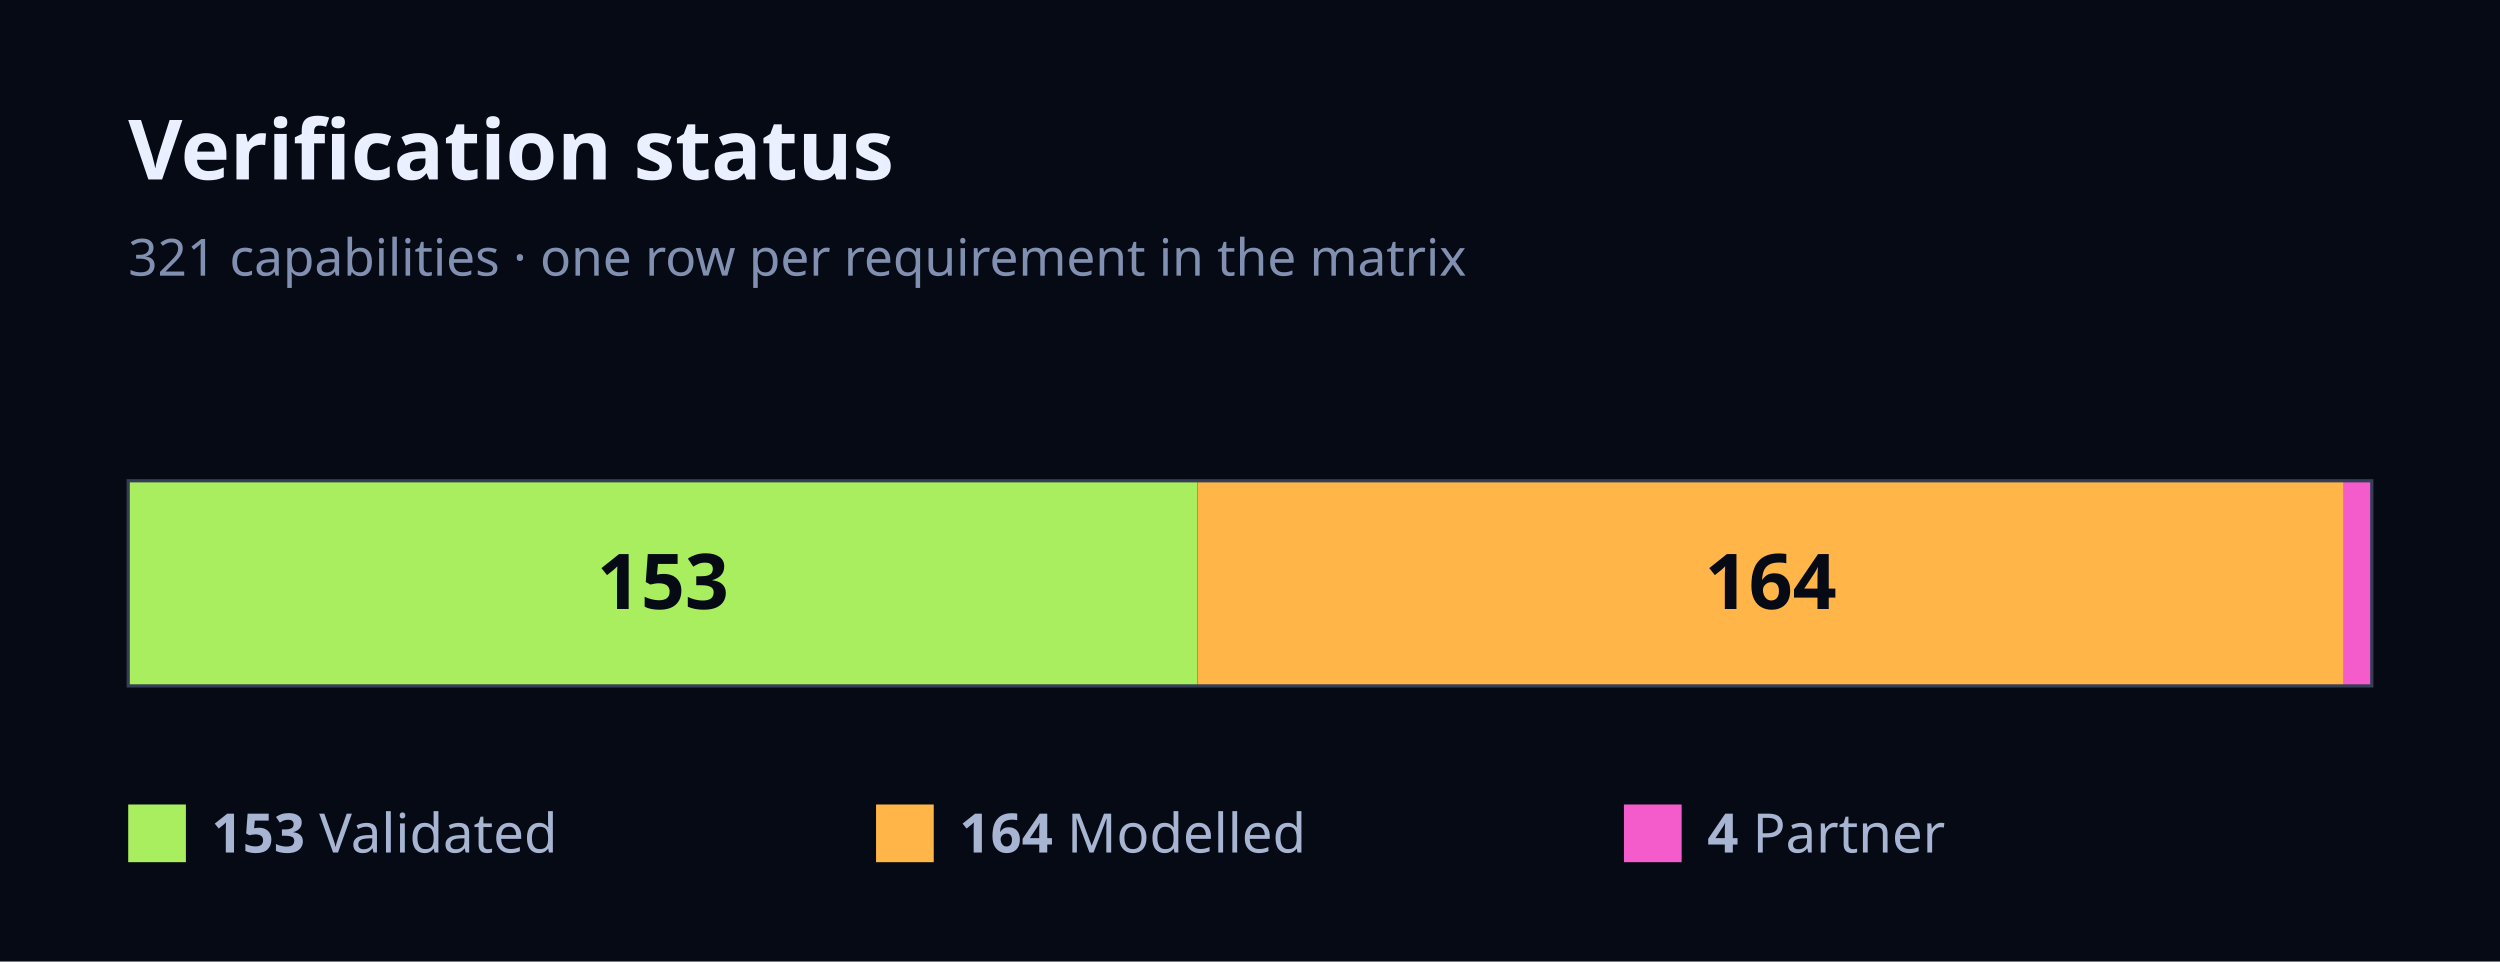
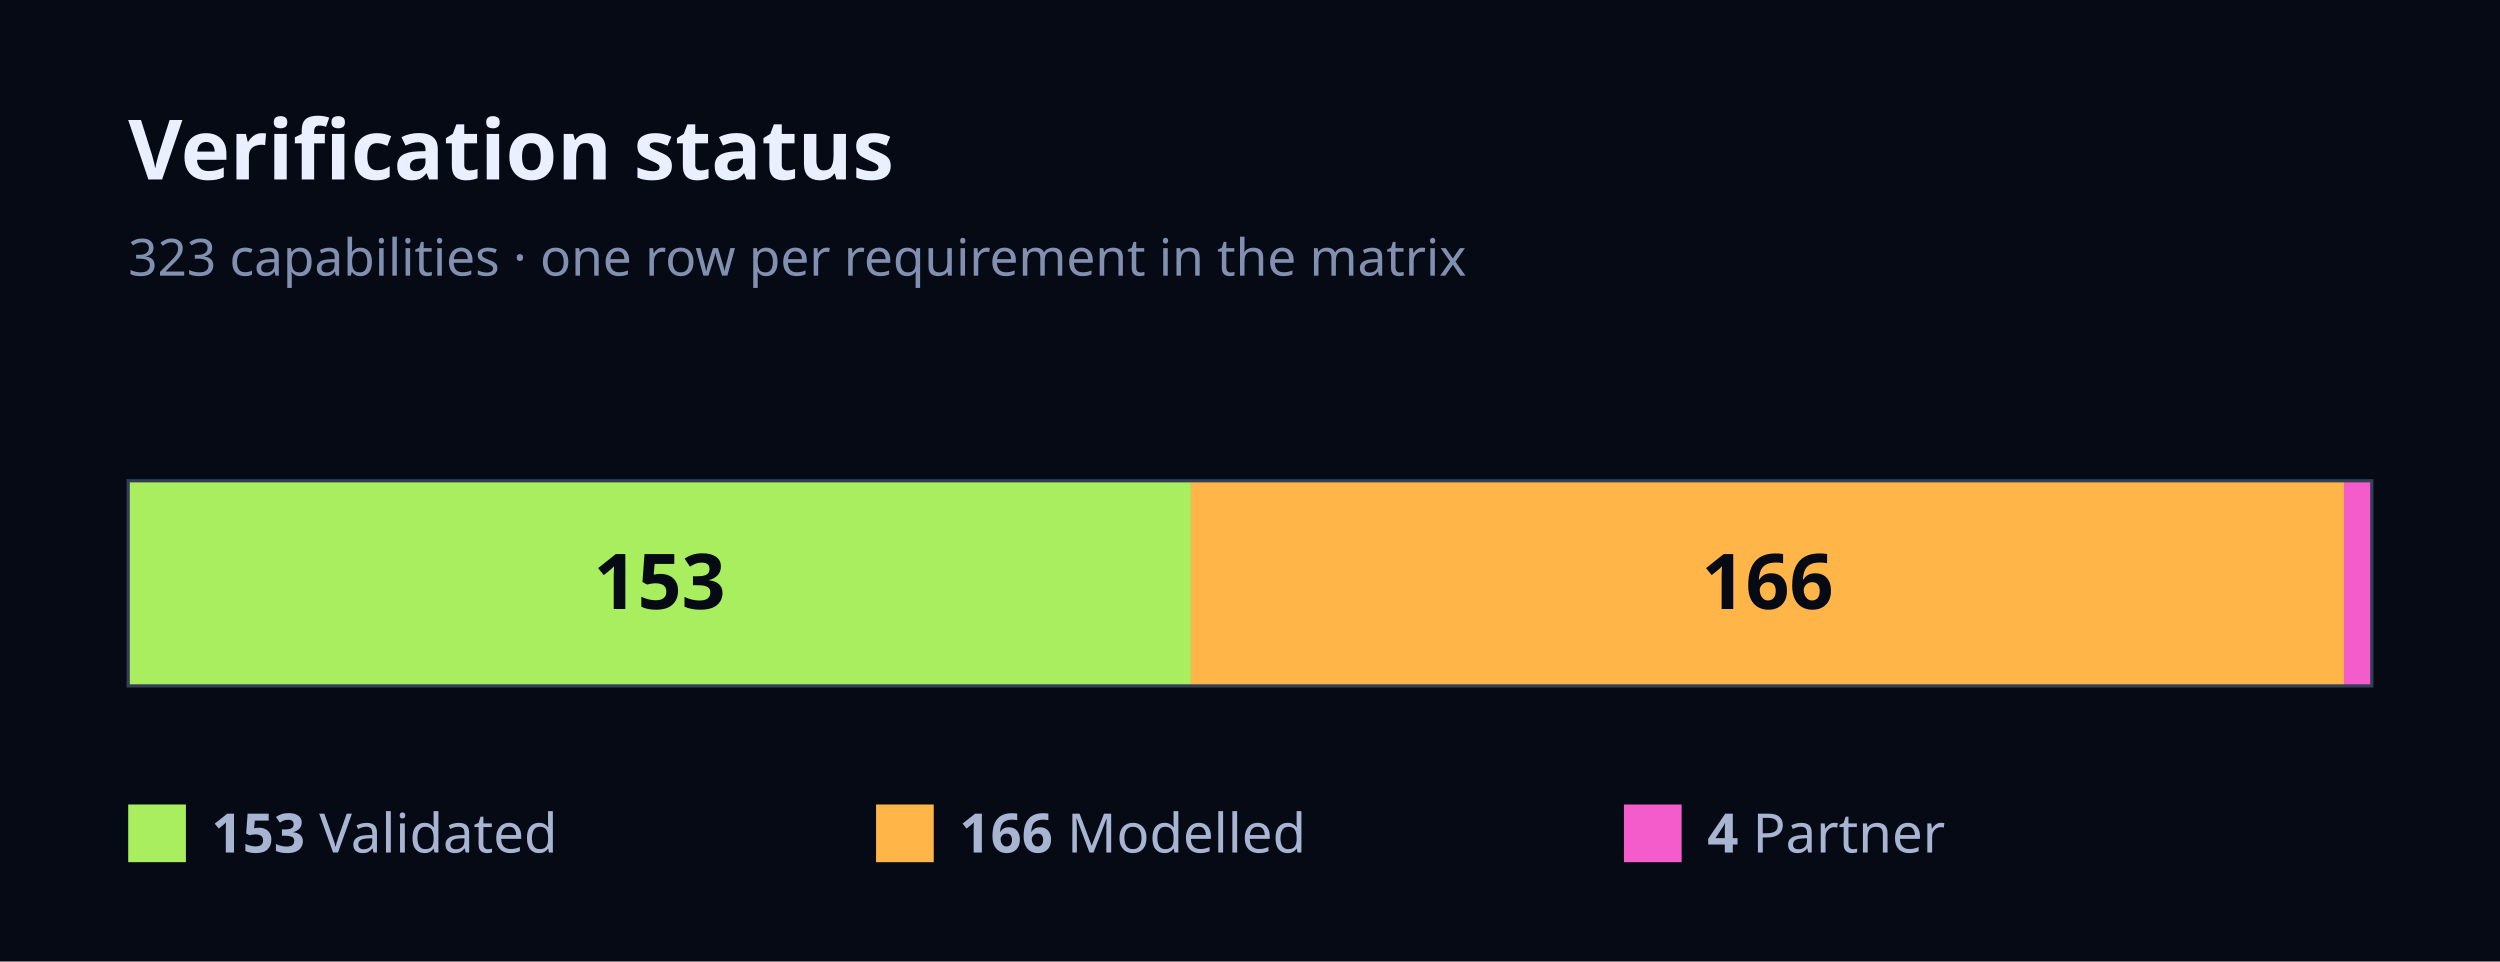
<svg xmlns="http://www.w3.org/2000/svg" width="780" height="300" viewBox="0 0 780 300" font-family="Geist, ui-sans-serif, system-ui, sans-serif">
  <rect x="0" y="0" width="780" height="300" fill="#060A14" />
  <text x="40" y="56" font-size="26" font-weight="700" fill="#EAF0FF">Verification status</text>
-   <text x="40" y="86" font-size="16" fill="#8190B0">321 capabilities · one row per requirement in the matrix</text>
-   <rect x="40" y="150" width="333.64" height="64" fill="#A8EE5E" />
-   <text x="206.82" y="190" font-size="24" font-weight="700" fill="#060A14" text-anchor="middle">153</text>
-   <rect x="373.64" y="150" width="357.63" height="64" fill="#FFB547" />
-   <text x="552.46" y="190" font-size="24" font-weight="700" fill="#060A14" text-anchor="middle">164</text>
-   <rect x="731.28" y="150" width="8.72" height="64" fill="#F45CCB" />
+   <text x="40" y="86" font-size="16" fill="#8190B0">323 capabilities · one row per requirement in the matrix</text>
+   <rect x="40" y="150" width="331.58" height="64" fill="#A8EE5E" />
+   <text x="205.79" y="190" font-size="24" font-weight="700" fill="#060A14" text-anchor="middle">153</text>
+   <rect x="371.58" y="150" width="359.75" height="64" fill="#FFB547" />
+   <text x="551.46" y="190" font-size="24" font-weight="700" fill="#060A14" text-anchor="middle">166</text>
+   <rect x="731.33" y="150" width="8.67" height="64" fill="#F45CCB" />
  <rect x="40" y="150" width="700" height="64" fill="none" stroke="#343F57" stroke-width="1" />
  <rect x="40" y="251" width="18" height="18" fill="#A8EE5E" />
  <text x="66" y="266" font-size="17" fill="#A7B4D2">
    <tspan font-weight="700">153</tspan> Validated</text>
  <rect x="273.33" y="251" width="18" height="18" fill="#FFB547" />
  <text x="299.33" y="266" font-size="17" fill="#A7B4D2">
-     <tspan font-weight="700">164</tspan> Modelled</text>
+     <tspan font-weight="700">166</tspan> Modelled</text>
  <rect x="506.67" y="251" width="18" height="18" fill="#F45CCB" />
  <text x="532.67" y="266" font-size="17" fill="#A7B4D2">
    <tspan font-weight="700">4</tspan> Partner</text>
</svg>
